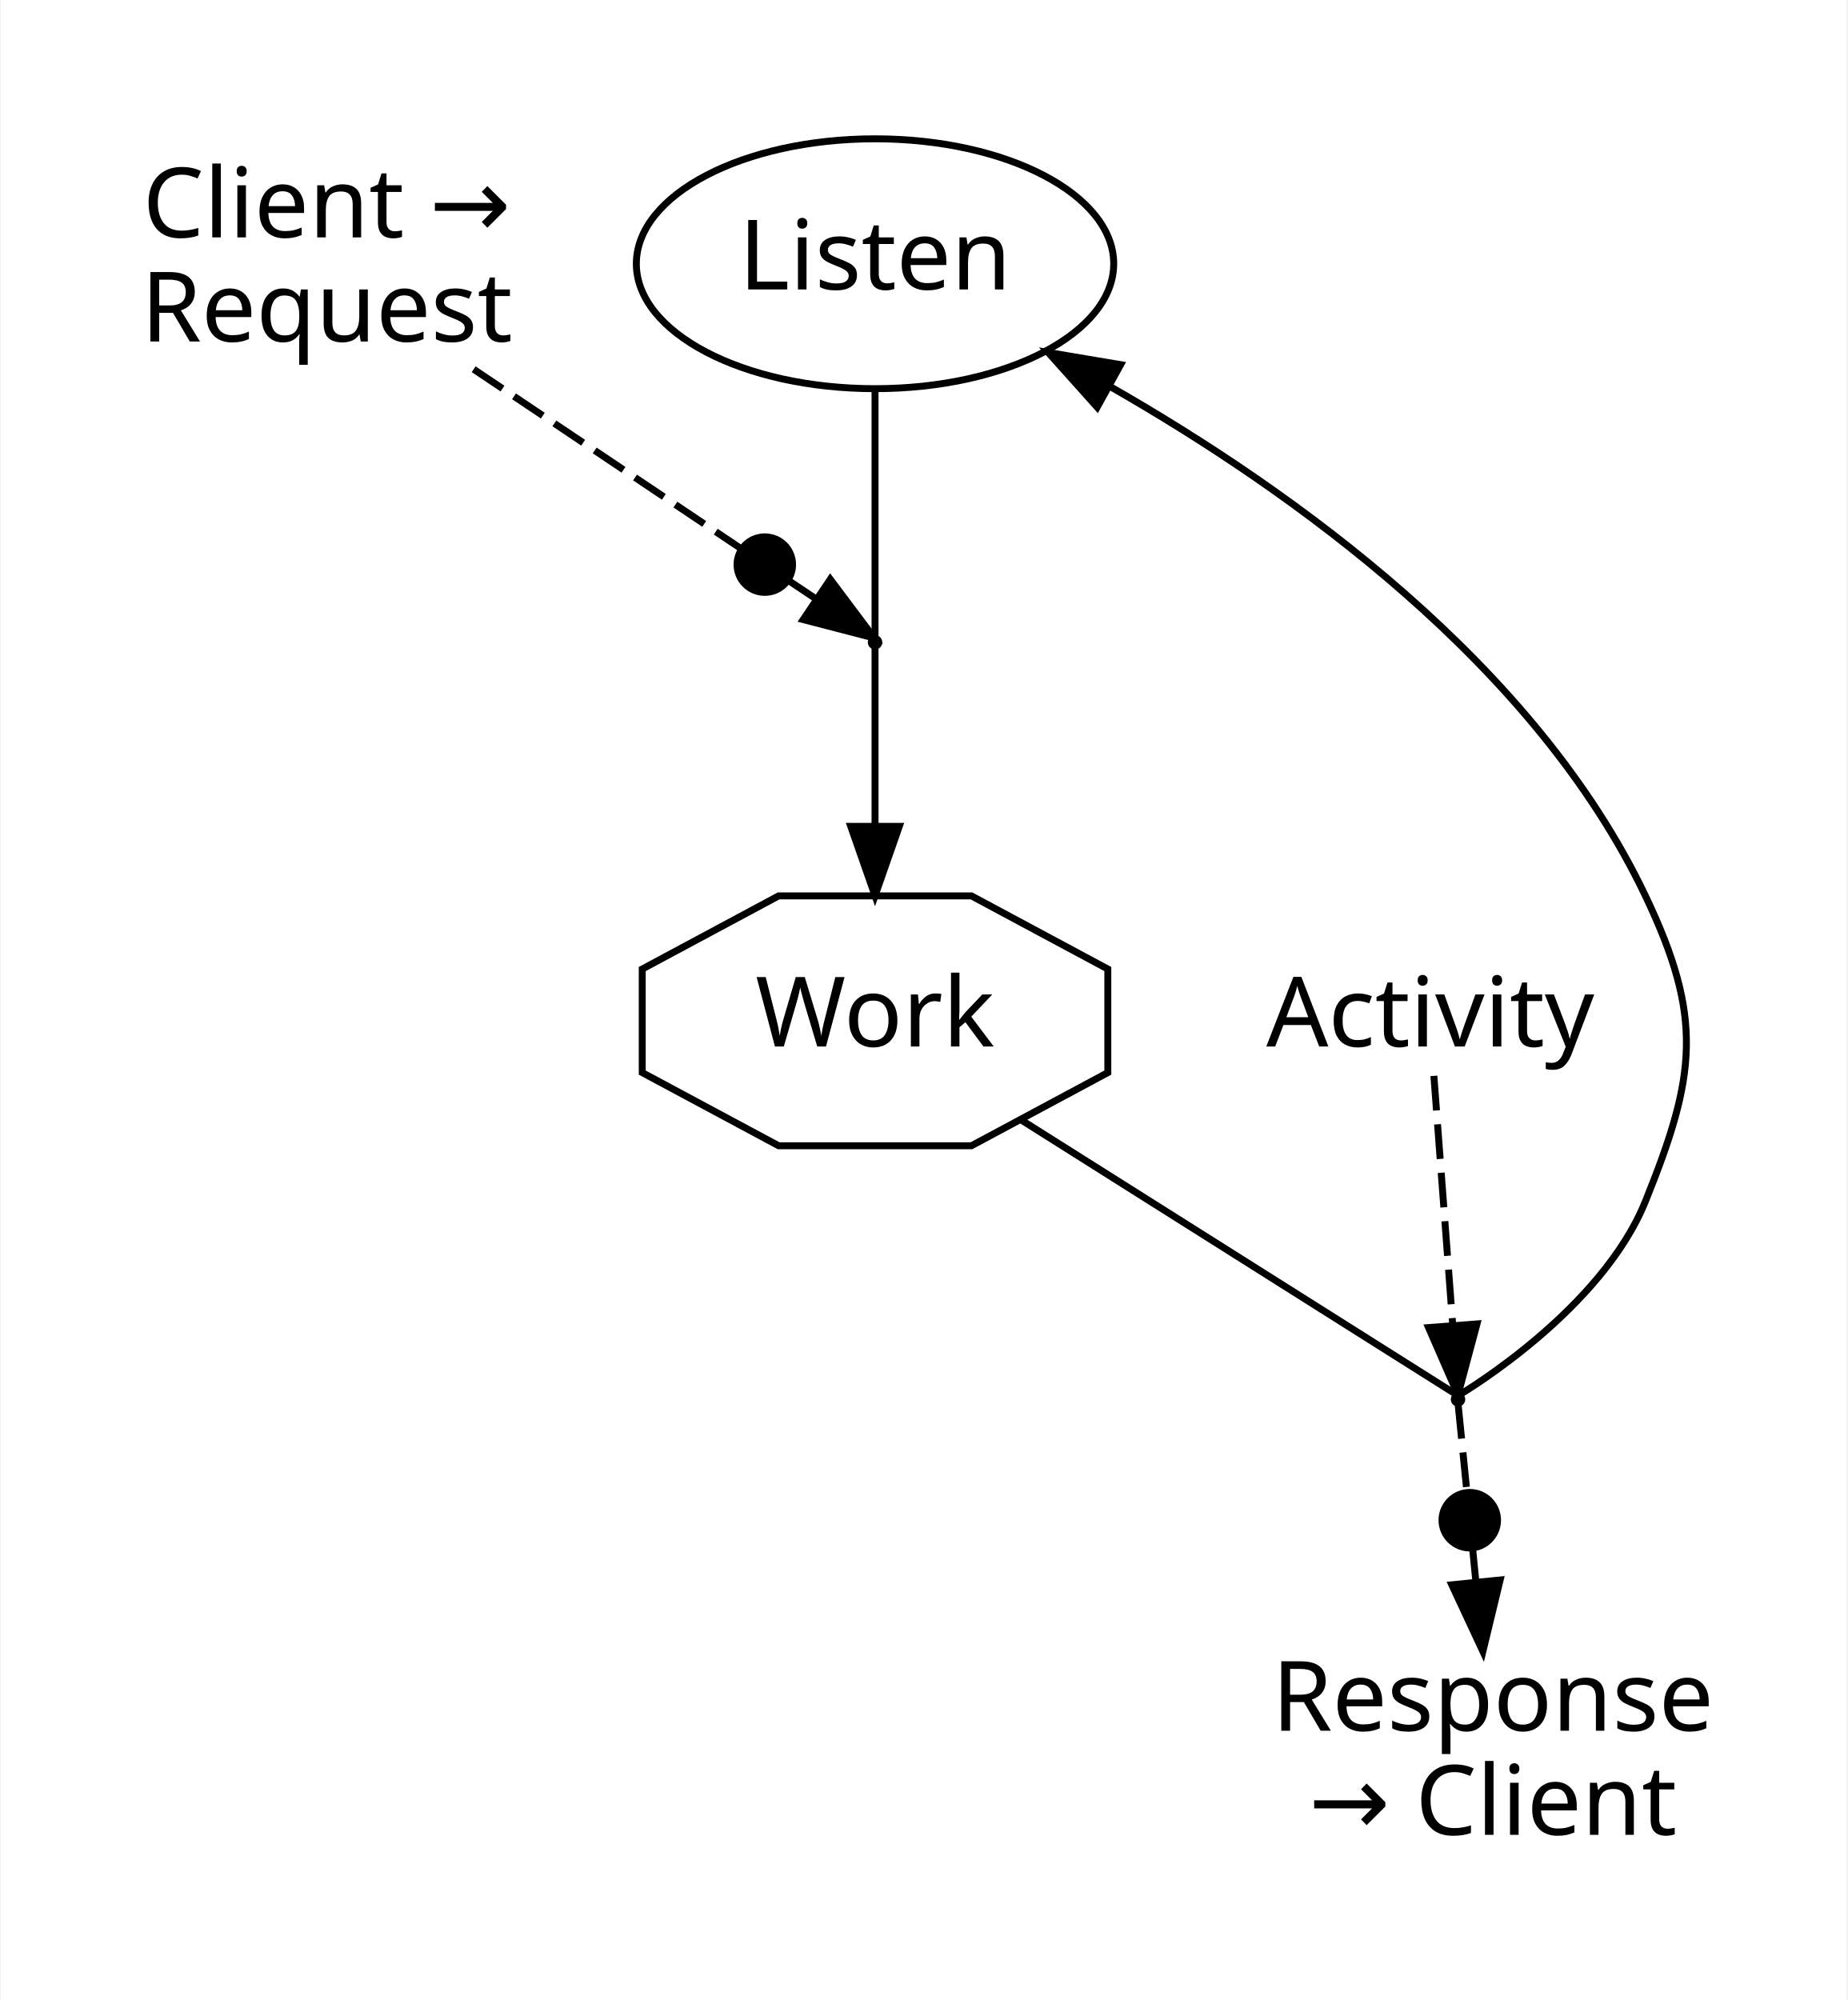
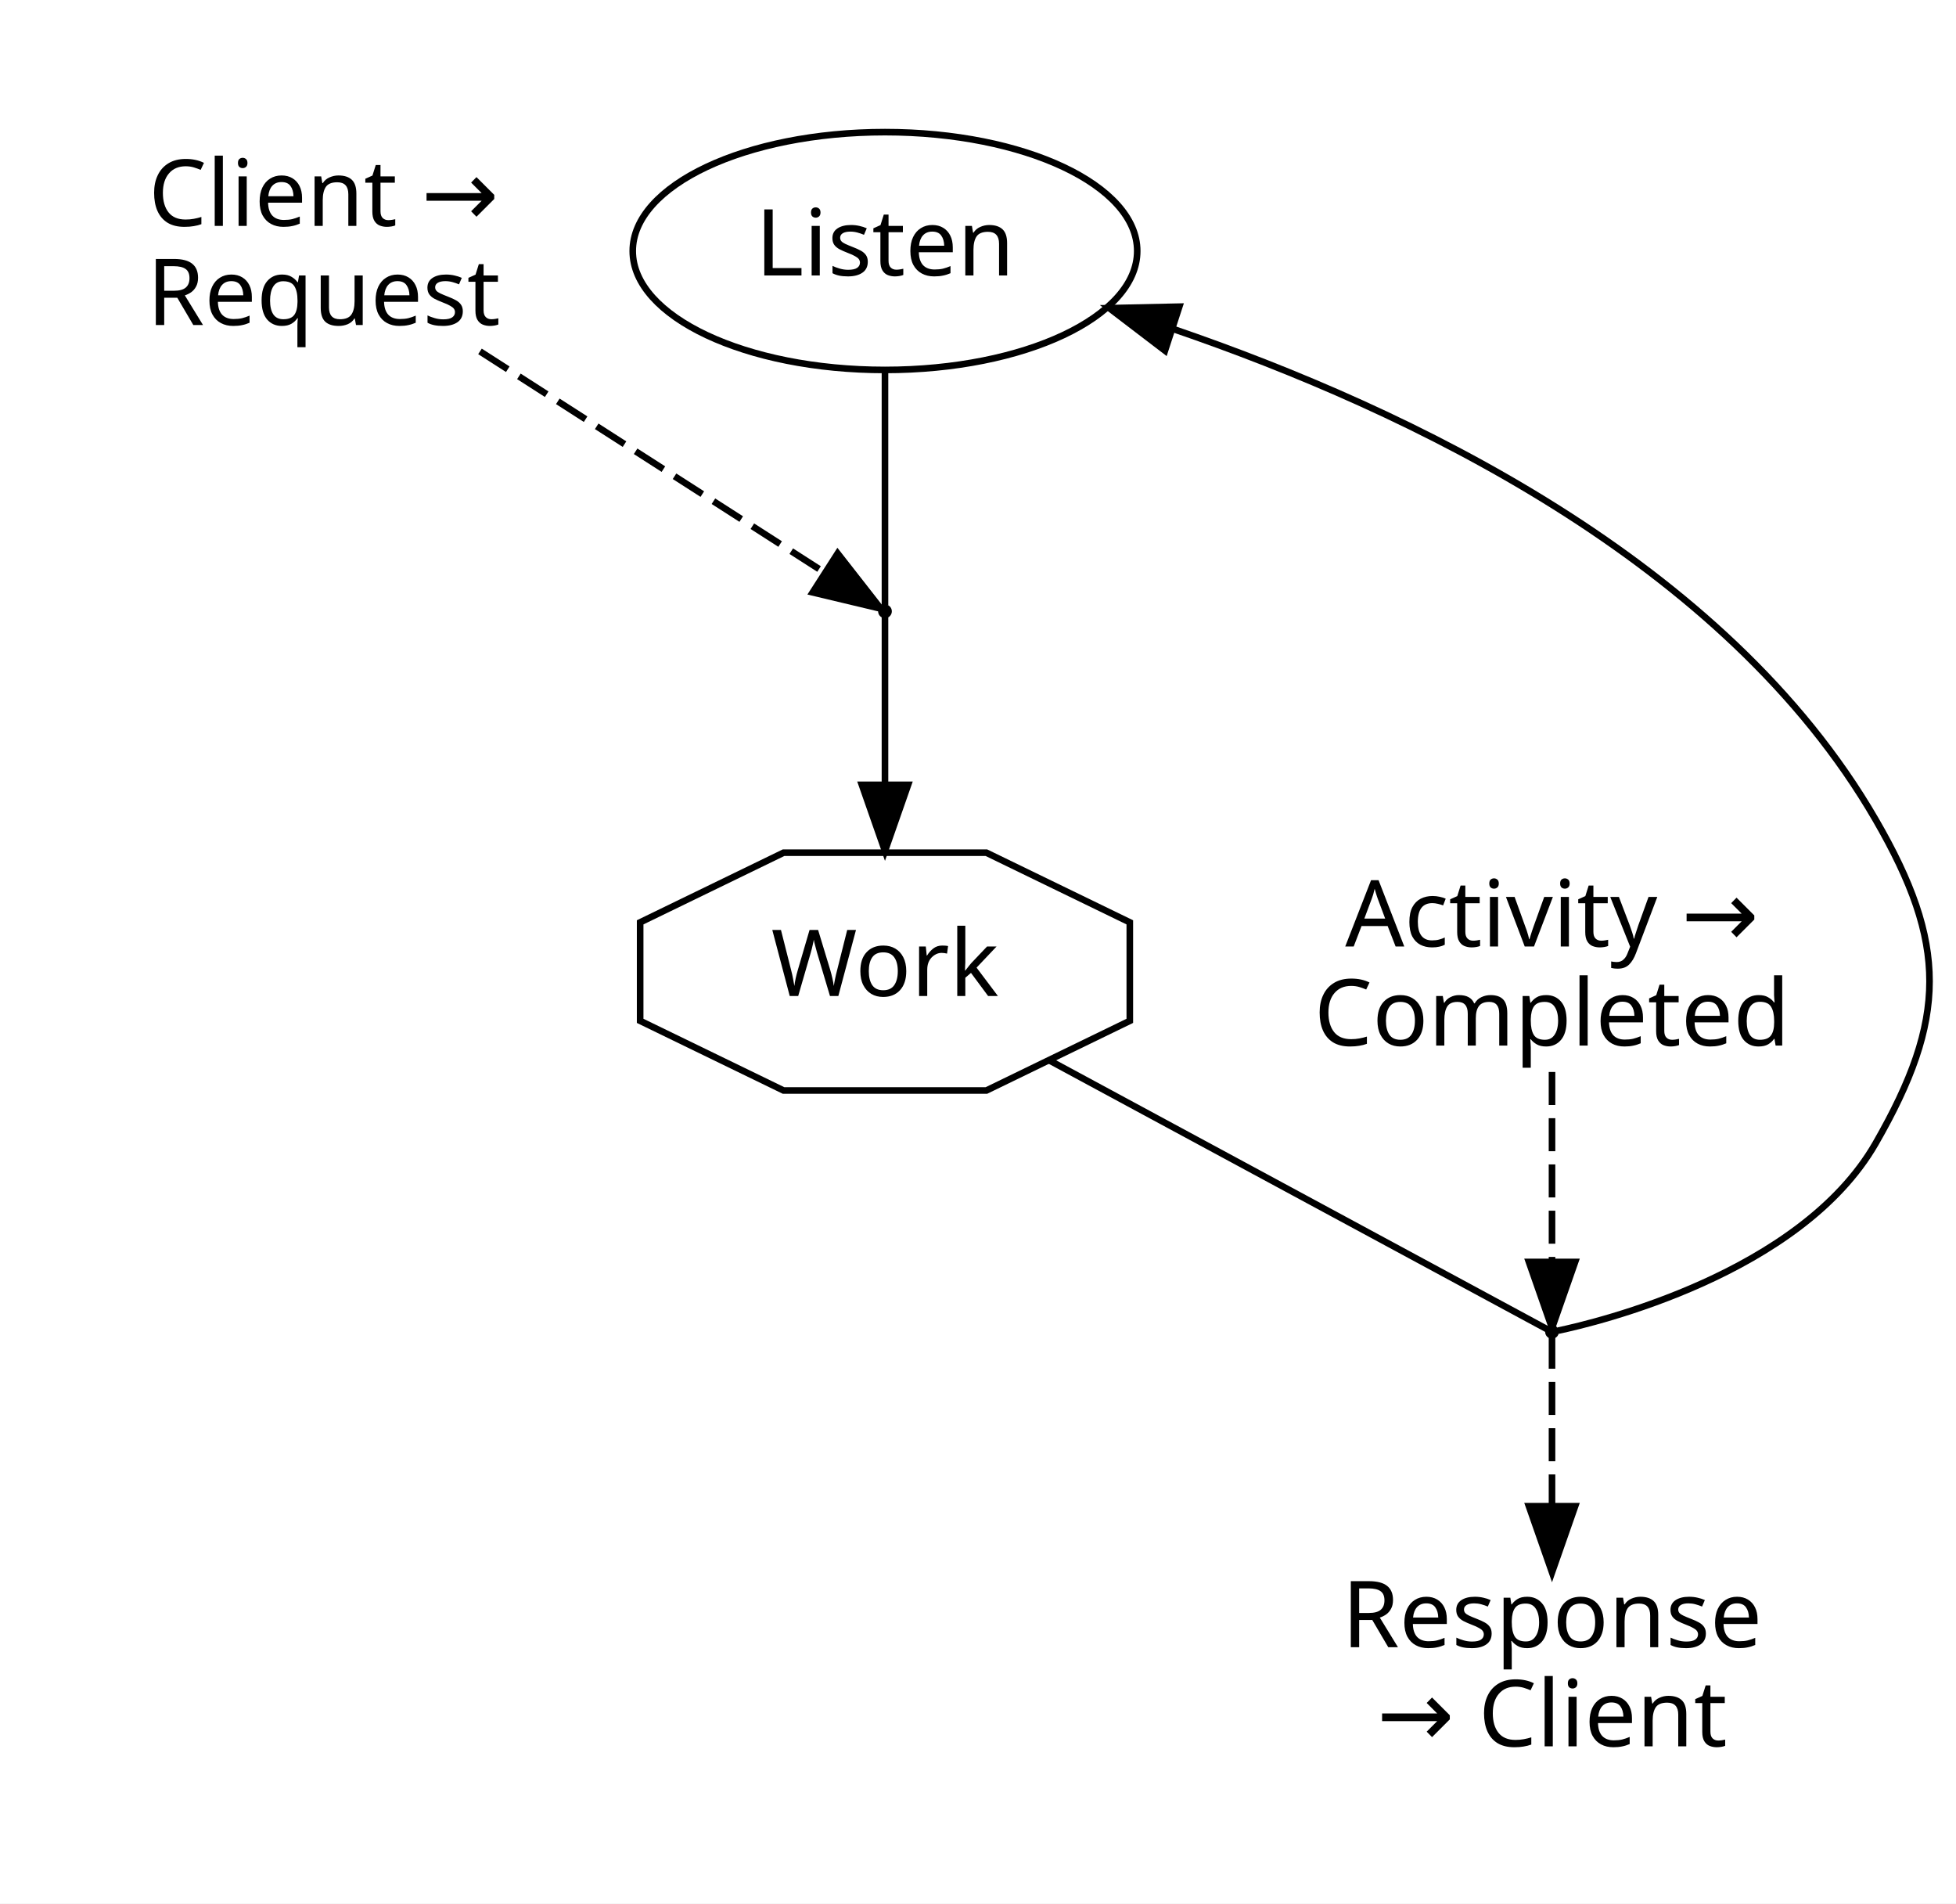
- <svg xmlns="http://www.w3.org/2000/svg" width="266pt" height="288pt" viewBox="0.00 0.00 266.00 288.16">
+ <svg xmlns="http://www.w3.org/2000/svg" width="296pt" height="288pt" viewBox="0.00 0.00 296.17 288.16">
  <g id="graph0" class="graph" transform="scale(1 1) rotate(0) translate(4 284.16)">
-     <polygon fill="white" stroke="transparent" points="-4,4 -4,-284.16 262,-284.16 262,4 -4,4" />
+     <polygon fill="#ffffff" stroke="transparent" points="-4,4 -4,-284.16 292.166,-284.16 292.166,4 -4,4" />
    <g id="clust1" class="cluster">
-       <polygon fill="none" stroke="white" points="8,-111.08 8,-272.16 164,-272.16 164,-111.08 8,-111.08" />
+       <polygon fill="none" stroke="#ffffff" points="8,-111.08 8,-272.16 176,-272.16 176,-111.08 8,-111.08" />
    </g>
    <g id="clust2" class="cluster">
-       <polygon fill="none" stroke="white" points="172,-8 172,-152.58 250,-152.58 250,-8 172,-8" />
+       <polygon fill="none" stroke="#ffffff" points="184,-8 184,-160.08 278,-160.08 278,-8 184,-8" />
    </g>
    <g id="node1" class="node">
-       <ellipse fill="none" stroke="black" cx="122" cy="-246.16" rx="34.39" ry="18" />
-       <text text-anchor="middle" x="122" y="-242.46" font-family="sans-serif" font-size="14.00">Listen</text>
+       <ellipse fill="none" stroke="#000000" cx="130" cy="-246.16" rx="38.194" ry="18" />
+       <text text-anchor="middle" x="130" y="-242.46" font-family="sans-serif" font-size="14.00" fill="#000000">Listen</text>
    </g>
    <g id="node3" class="node">
-       <ellipse fill="black" stroke="black" cx="122" cy="-191.62" rx="0.54" ry="0.54" />
+       <ellipse fill="#000000" stroke="#000000" cx="130" cy="-191.62" rx=".54" ry=".54" />
    </g>
    <g id="edge1" class="edge">
-       <path fill="none" stroke="black" d="M122,-228.1C122,-213.09 122,-193.43 122,-192.22" />
+       <path fill="none" stroke="#000000" d="M130,-227.999C130,-214.117 130,-196.676 130,-192.532" />
    </g>
    <g id="node2" class="node">
-       <polygon fill="none" stroke="black" points="155.54,-129.62 155.54,-144.54 135.89,-155.08 108.11,-155.08 88.46,-144.54 88.46,-129.62 108.11,-119.08 135.89,-119.08 155.54,-129.62" />
-       <text text-anchor="middle" x="122" y="-133.38" font-family="sans-serif" font-size="14.00">Work</text>
+       <polygon fill="none" stroke="#000000" points="167.071,-129.624 167.071,-144.536 145.356,-155.08 114.644,-155.08 92.929,-144.536 92.929,-129.624 114.644,-119.08 145.356,-119.08 167.071,-129.624" />
+       <text text-anchor="middle" x="130" y="-133.38" font-family="sans-serif" font-size="14.00" fill="#000000">Work</text>
    </g>
    <g id="node5" class="node">
-       <ellipse fill="black" stroke="black" cx="206" cy="-82.54" rx="0.54" ry="0.54" />
+       <ellipse fill="#000000" stroke="#000000" cx="231" cy="-82.54" rx=".54" ry=".54" />
    </g>
    <g id="edge4" class="edge">
-       <path fill="none" stroke="black" d="M143.2,-122.71C167.3,-107.5 203.64,-84.57 205.89,-83.15" />
+       <path fill="none" stroke="#000000" d="M154.966,-123.598C183.006,-108.457 225.298,-85.619 230.475,-82.824" />
    </g>
    <g id="edge2" class="edge">
-       <path fill="none" stroke="black" d="M122,-190.93C122,-189.45 122,-177.4 122,-165.18" />
-       <polygon fill="black" stroke="black" points="125.5,-165.1 122,-155.1 118.5,-165.1 125.5,-165.1" />
+       <path fill="none" stroke="#000000" d="M130,-191.007C130,-188.292 130,-176.962 130,-165.384" />
+       <polygon fill="#000000" stroke="#000000" points="133.5,-165.355 130,-155.355 126.5,-165.355 133.5,-165.355" />
    </g>
    <g id="node4" class="node">
-       <text text-anchor="middle" x="43" y="-249.96" font-family="sans-serif" font-size="14.00">Client →</text>
-       <text text-anchor="middle" x="43" y="-234.96" font-family="sans-serif" font-size="14.00">Request</text>
+       <text text-anchor="middle" x="45" y="-249.96" font-family="sans-serif" font-size="14.00" fill="#000000">Client →</text>
+       <text text-anchor="middle" x="45" y="-234.96" font-family="sans-serif" font-size="14.00" fill="#000000">Request</text>
    </g>
    <g id="edge3" class="edge">
-       <path fill="none" stroke="black" stroke-dasharray="5,2" d="M64.17,-230.96C76.13,-222.94 90.96,-212.99 102.61,-205.17" />
-       <polygon fill="black" stroke="black" points="115.55,-200.7 121.9,-192.23 111.65,-194.89 115.55,-200.7" />
-       <polyline fill="none" stroke="black" points="113.6,-197.8 109.44,-200.58 " />
-       <ellipse fill="black" stroke="black" cx="106.12" cy="-202.81" rx="4" ry="4" />
+       <path fill="none" stroke="#000000" stroke-dasharray="5,2" d="M68.677,-230.968C85.885,-219.926 108.253,-205.574 120.664,-197.61" />
+       <polygon fill="#000000" stroke="#000000" points="122.834,-200.377 129.36,-192.03 119.054,-194.485 122.834,-200.377" />
    </g>
    <g id="edge5" class="edge">
-       <path fill="none" stroke="black" d="M206.06,-83.11C207.27,-83.83 226.73,-95.55 233,-111.08 240.32,-129.21 241.41,-137.43 233,-155.08 217.15,-188.35 182.34,-213.33 155.9,-228.45" />
-       <polygon fill="black" stroke="black" points="154.01,-225.49 146.94,-233.38 157.39,-231.62 154.01,-225.49" />
+       <path fill="none" stroke="#000000" d="M231.911,-82.723C237.623,-83.928 268.618,-91.278 280,-111.08 290.853,-129.961 290.914,-141.234 280,-160.08 257.307,-199.267 209.289,-222.158 173.663,-234.353" />
+       <polygon fill="#000000" stroke="#000000" points="172.396,-231.085 163.975,-237.514 174.567,-237.74 172.396,-231.085" />
    </g>
    <g id="node7" class="node">
-       <text text-anchor="middle" x="211" y="-34.8" font-family="sans-serif" font-size="14.00">Response</text>
-       <text text-anchor="middle" x="211" y="-19.8" font-family="sans-serif" font-size="14.00">→ Client</text>
+       <text text-anchor="middle" x="231" y="-34.8" font-family="sans-serif" font-size="14.00" fill="#000000">Response</text>
+       <text text-anchor="middle" x="231" y="-19.8" font-family="sans-serif" font-size="14.00" fill="#000000">→ Client</text>
    </g>
    <g id="edge7" class="edge">
-       <path fill="none" stroke="black" stroke-dasharray="5,2" d="M206.01,-81.86C206.1,-80.95 206.61,-75.86 207.27,-69.26" />
-       <polygon fill="black" stroke="black" points="212.07,-56.52 209.58,-46.22 205.1,-55.82 212.07,-56.52" />
-       <polyline fill="none" stroke="black" points="208.58,-56.17 208.09,-61.14 " />
-       <ellipse fill="black" stroke="black" cx="207.69" cy="-65.13" rx="4" ry="4" />
+       <path fill="none" stroke="#000000" stroke-dasharray="5,2" d="M231,-81.961C231,-79.285 231,-67.76 231,-56.345" />
+       <polygon fill="#000000" stroke="#000000" points="234.5,-56.15 231,-46.15 227.5,-56.15 234.5,-56.15" />
    </g>
    <g id="node6" class="node">
-       <text text-anchor="middle" x="202" y="-133.38" font-family="sans-serif" font-size="14.00">Activity</text>
+       <text text-anchor="middle" x="231" y="-140.88" font-family="sans-serif" font-size="14.00" fill="#000000">Activity →</text>
+       <text text-anchor="middle" x="231" y="-125.88" font-family="sans-serif" font-size="14.00" fill="#000000">Completed</text>
    </g>
    <g id="edge6" class="edge">
-       <path fill="none" stroke="black" stroke-dasharray="5,2" d="M202.52,-129.15C203.21,-120.02 204.43,-103.88 205.23,-93.33" />
-       <polygon fill="black" stroke="black" points="208.73,-93.41 205.99,-83.17 201.75,-92.88 208.73,-93.41" />
+       <path fill="none" stroke="#000000" stroke-dasharray="5,2" d="M231,-121.888C231,-112.747 231,-101.338 231,-93.162" />
+       <polygon fill="#000000" stroke="#000000" points="234.5,-93.127 231,-83.127 227.5,-93.127 234.5,-93.127" />
    </g>
  </g>
</svg>
